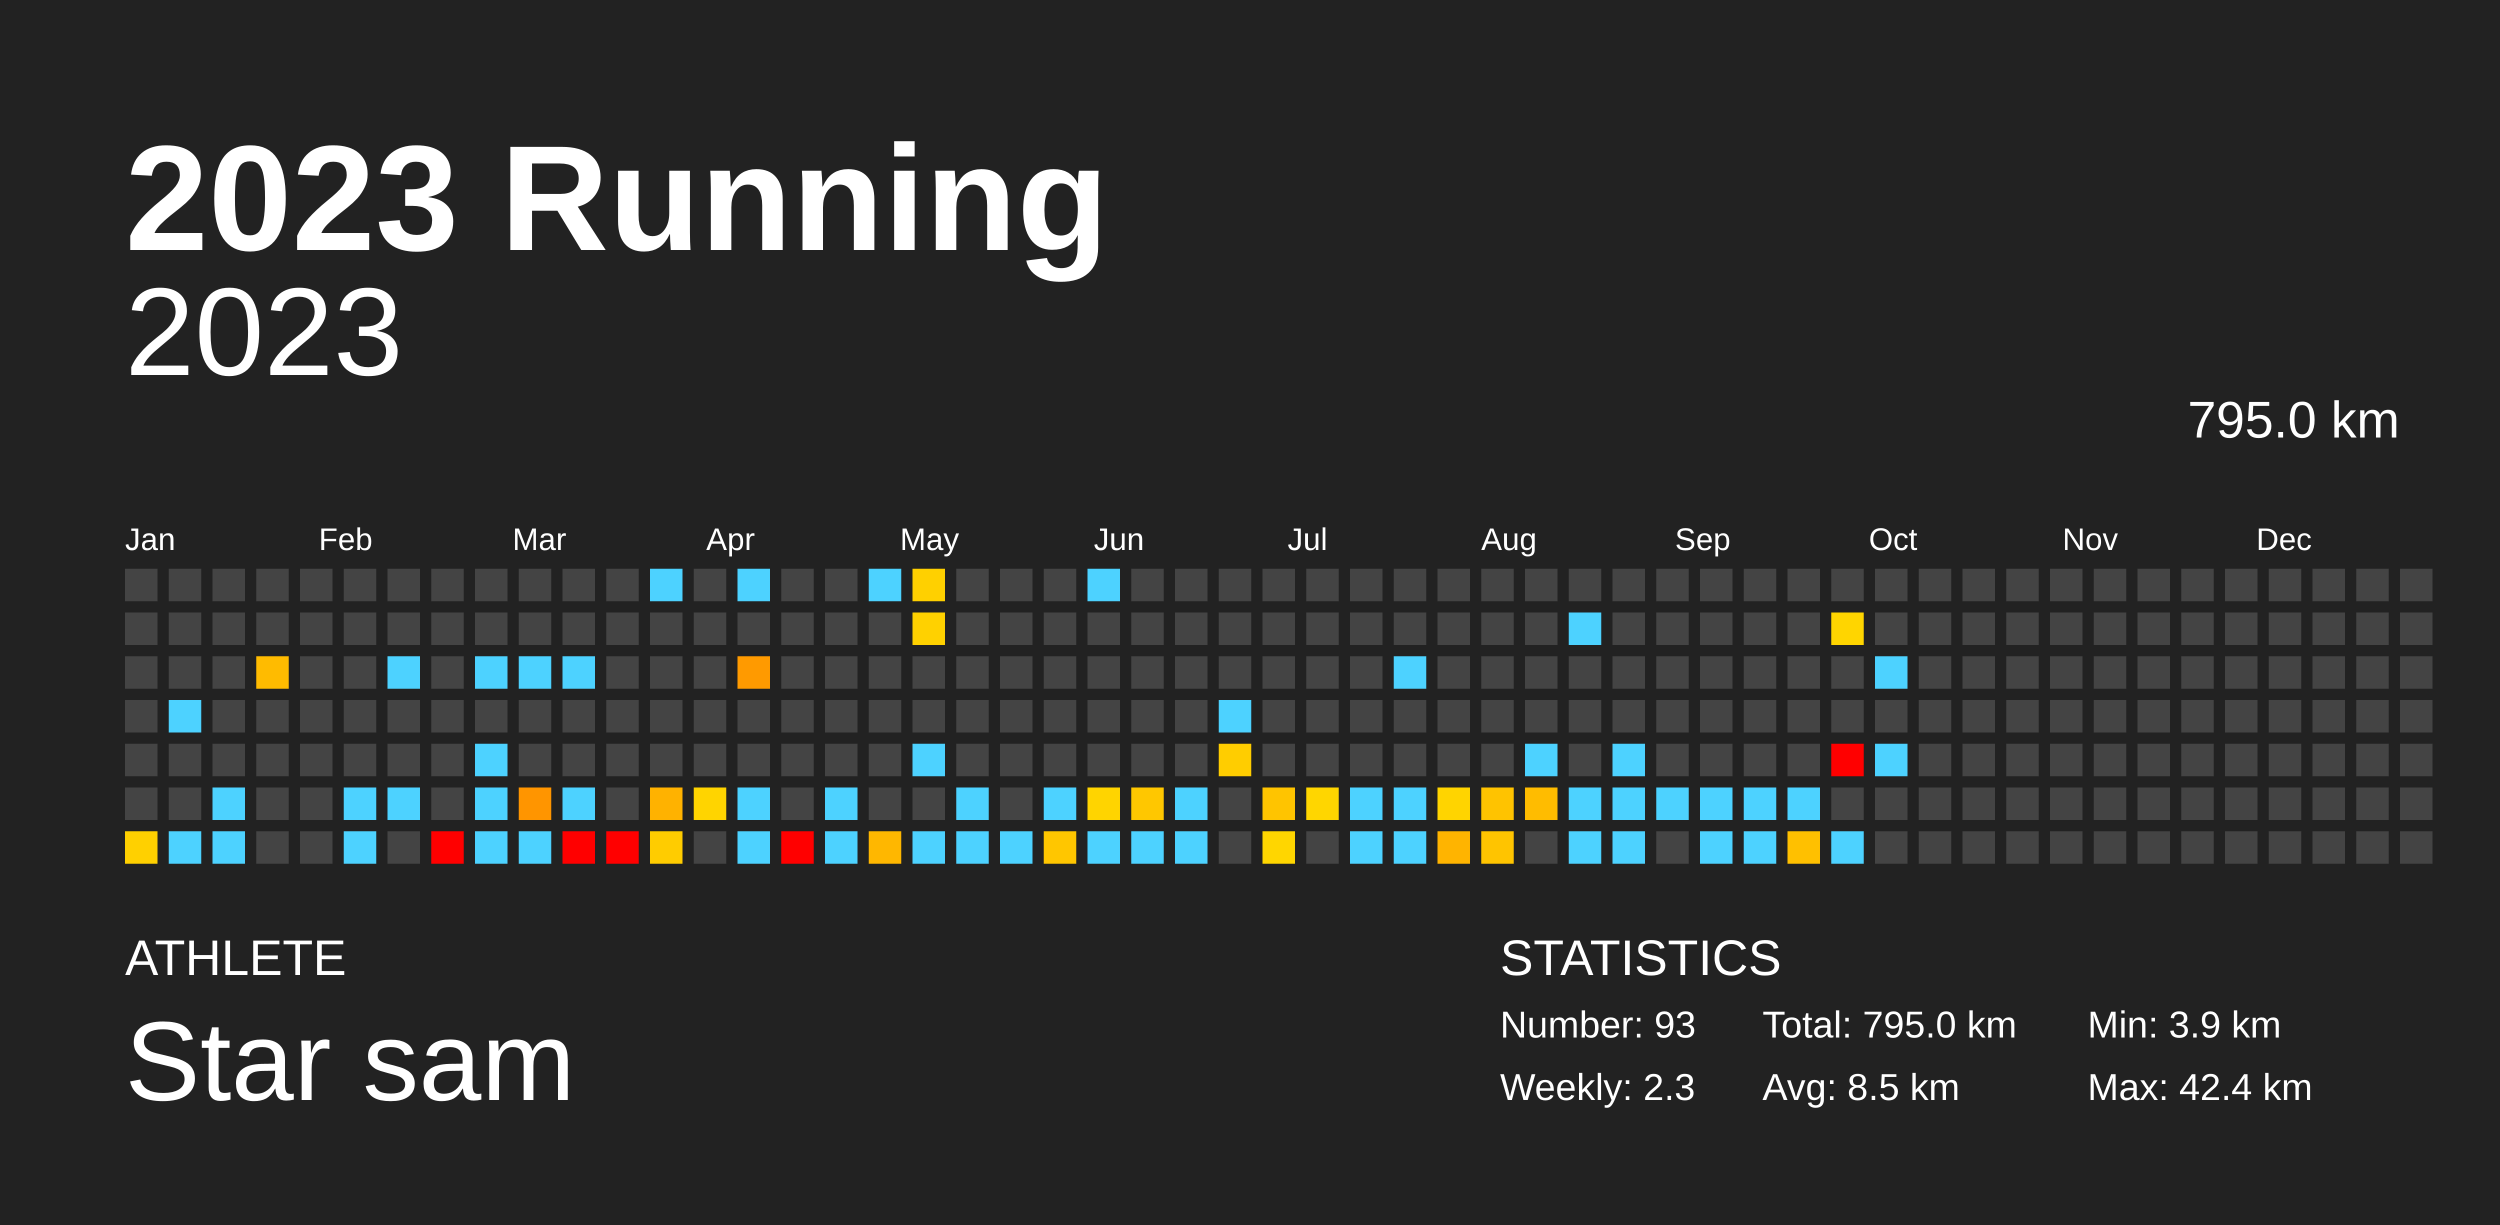
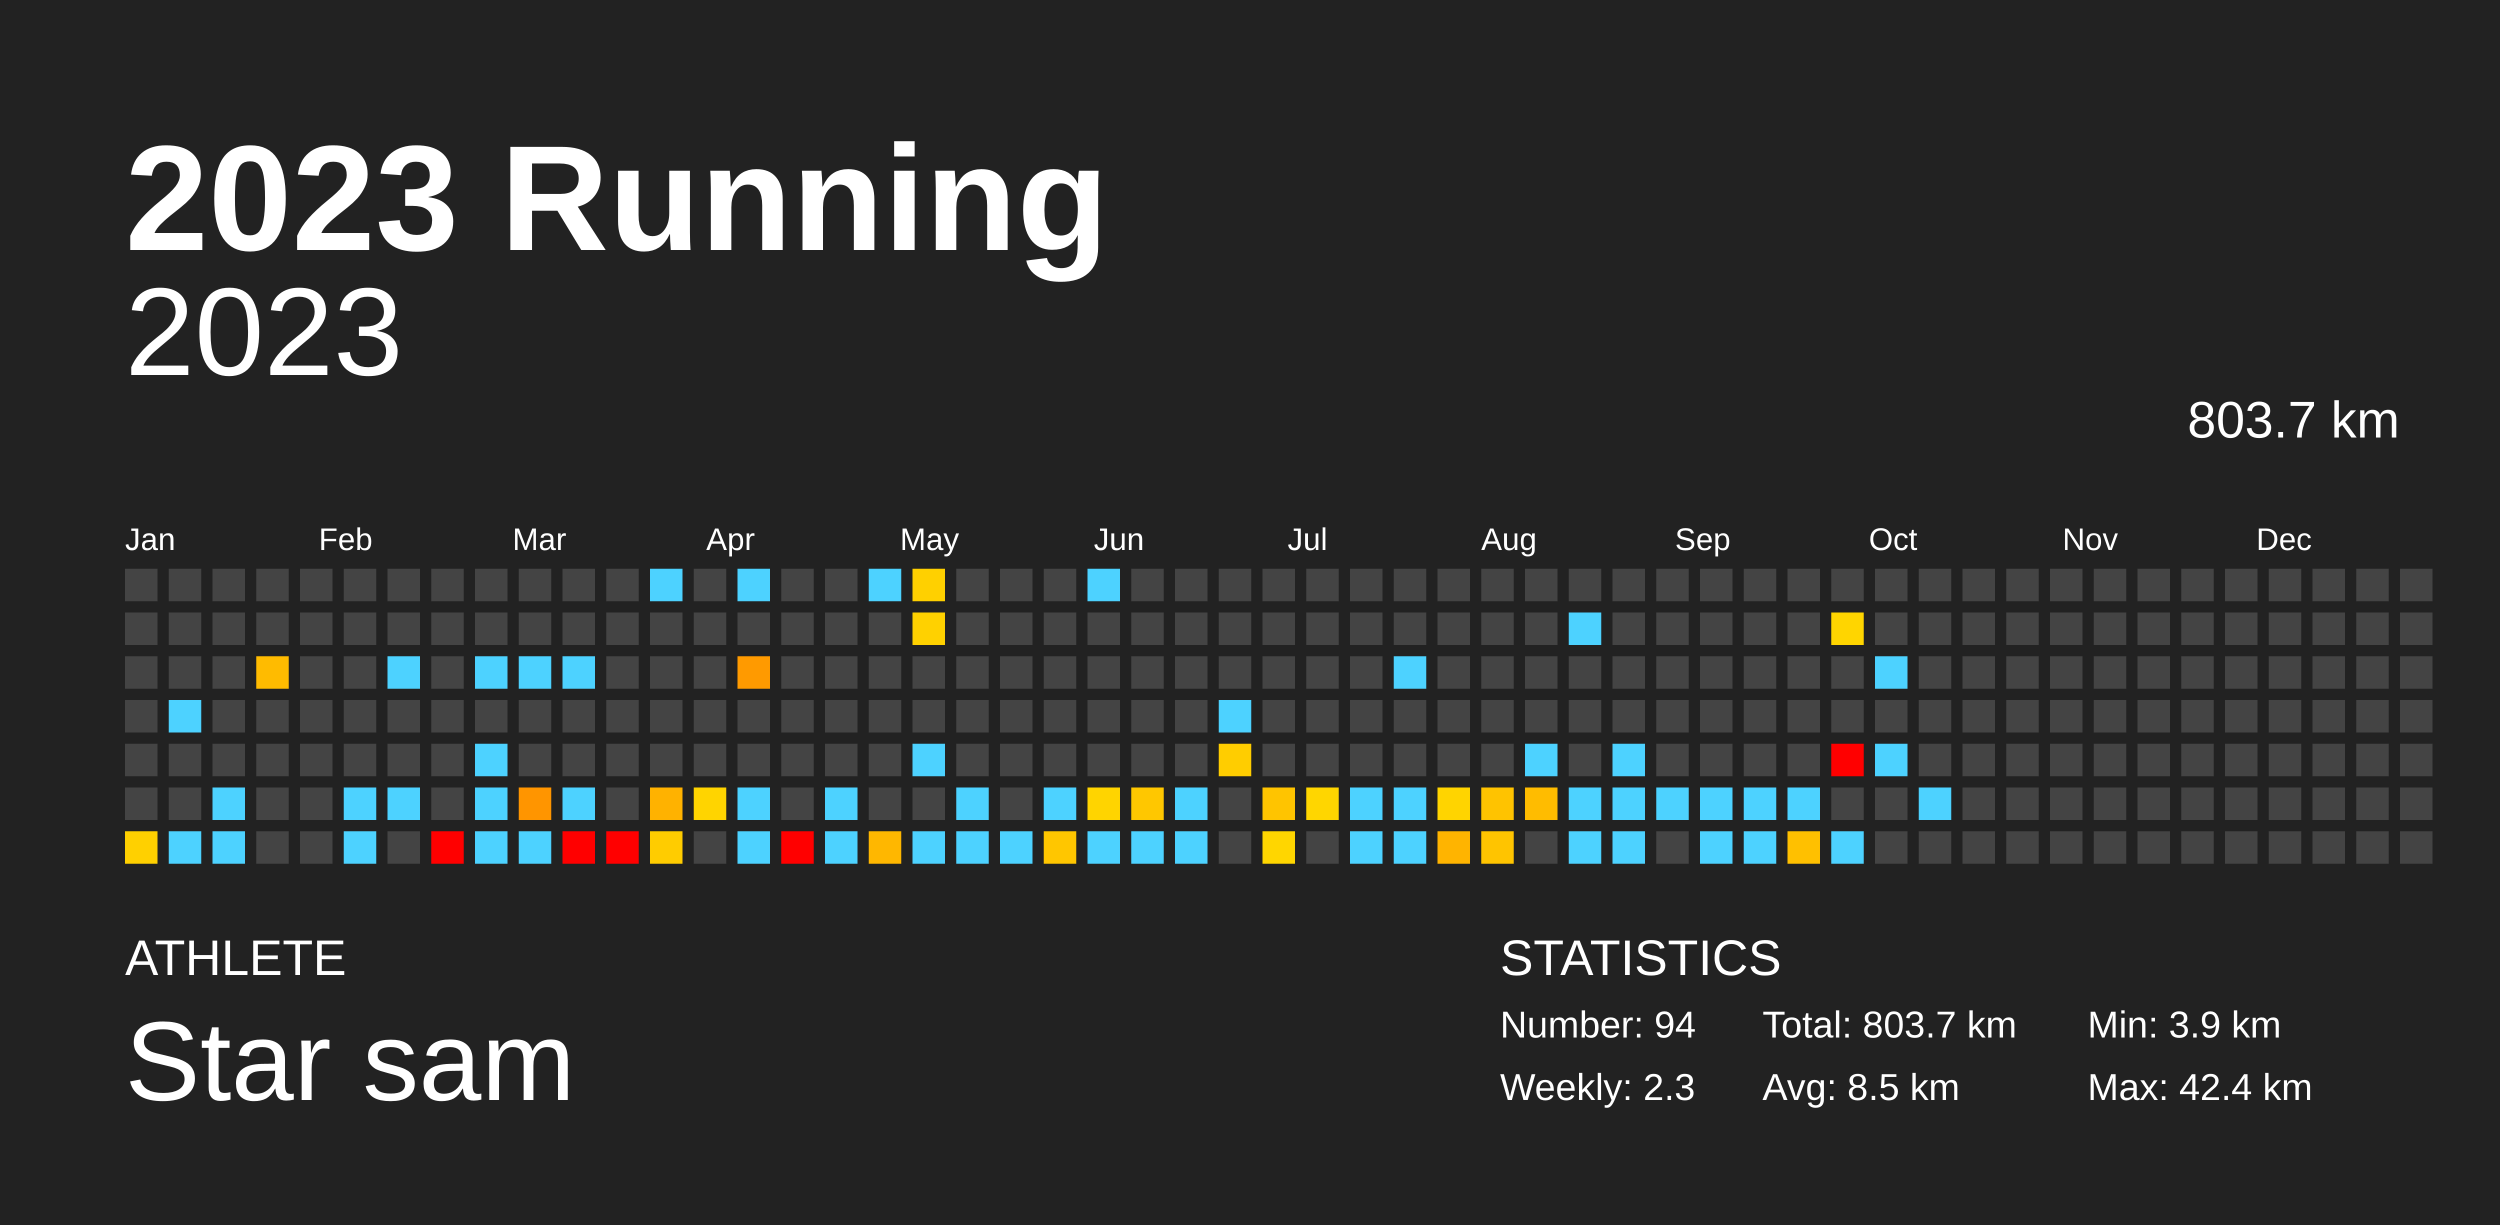
<svg xmlns="http://www.w3.org/2000/svg" baseProfile="full" height="98mm" version="1.1" viewBox="0,0,200,98" width="200mm">
  <defs />
  <rect fill="#222222" height="98" width="200" x="0" y="0" />
  <text fill="#FFFFFF" style="font-size:12px; font-family:Arial; font-weight:bold;" x="10" y="20">2023 Running</text>
  <text fill="#FFFFFF" style="font-size:4px; font-family:Arial" x="10" y="78">ATHLETE</text>
  <text fill="#FFFFFF" style="font-size:9px; font-family:Arial" x="10" y="88">Star sam</text>
  <text fill="#FFFFFF" style="font-size:4px; font-family:Arial" x="120" y="78">STATISTICS</text>
-   <text fill="#FFFFFF" style="font-size:3px; font-family:Arial" x="120" y="83">Number: 93</text>
+   <text fill="#FFFFFF" style="font-size:3px; font-family:Arial" x="120" y="83">Number: 94</text>
  <text fill="#FFFFFF" style="font-size:3px; font-family:Arial" x="120" y="88">Weekly: 2.3</text>
-   <text fill="#FFFFFF" style="font-size:3px; font-family:Arial" x="141" y="83">Total: 795.0 km</text>
+   <text fill="#FFFFFF" style="font-size:3px; font-family:Arial" x="141" y="83">Total: 803.7 km</text>
  <text fill="#FFFFFF" style="font-size:3px; font-family:Arial" x="141" y="88">Avg: 8.5 km</text>
  <text fill="#FFFFFF" style="font-size:3px; font-family:Arial" x="167" y="83">Min: 3.9 km</text>
  <text fill="#FFFFFF" style="font-size:3px; font-family:Arial" x="167" y="88">Max: 42.4 km</text>
  <text alignment-baseline="hanging" fill="#FFFFFF" style="font-size:10.0px; font-family:Arial;" x="10" y="30">2023</text>
-   <text alignment-baseline="hanging" fill="#FFFFFF" style="font-size:4.125px; font-family:Arial;" x="175" y="35">795.0 km</text>
+   <text alignment-baseline="hanging" fill="#FFFFFF" style="font-size:4.125px; font-family:Arial;" x="175" y="35">803.7 km</text>
  <text fill="#FFFFFF" style="font-size:2.5px; font-family:Arial" x="10.0" y="44">Jan</text>
  <text fill="#FFFFFF" style="font-size:2.5px; font-family:Arial" x="25.5" y="44">Feb</text>
  <text fill="#FFFFFF" style="font-size:2.5px; font-family:Arial" x="41.0" y="44">Mar</text>
  <text fill="#FFFFFF" style="font-size:2.5px; font-family:Arial" x="56.5" y="44">Apr</text>
  <text fill="#FFFFFF" style="font-size:2.5px; font-family:Arial" x="72.0" y="44">May</text>
  <text fill="#FFFFFF" style="font-size:2.5px; font-family:Arial" x="87.5" y="44">Jun</text>
  <text fill="#FFFFFF" style="font-size:2.5px; font-family:Arial" x="103.0" y="44">Jul</text>
  <text fill="#FFFFFF" style="font-size:2.5px; font-family:Arial" x="118.5" y="44">Aug</text>
  <text fill="#FFFFFF" style="font-size:2.5px; font-family:Arial" x="134.0" y="44">Sep</text>
  <text fill="#FFFFFF" style="font-size:2.5px; font-family:Arial" x="149.5" y="44">Oct</text>
  <text fill="#FFFFFF" style="font-size:2.5px; font-family:Arial" x="165.0" y="44">Nov</text>
  <text fill="#FFFFFF" style="font-size:2.5px; font-family:Arial" x="180.5" y="44">Dec</text>
  <rect fill="#444444" height="2.6" width="2.6" x="10.0" y="45.5" />
  <rect fill="#444444" height="2.6" width="2.6" x="10.0" y="49.0" />
  <rect fill="#444444" height="2.6" width="2.6" x="10.0" y="52.5" />
  <rect fill="#444444" height="2.6" width="2.6" x="10.0" y="56.0" />
  <rect fill="#444444" height="2.6" width="2.6" x="10.0" y="59.5" />
  <rect fill="#444444" height="2.6" width="2.6" x="10.0" y="63.0" />
  <rect fill="#ffd000" height="2.6" width="2.6" x="10.0" y="66.5" />
  <rect fill="#444444" height="2.6" width="2.6" x="13.5" y="45.5" />
  <rect fill="#444444" height="2.6" width="2.6" x="13.5" y="49.0" />
  <rect fill="#444444" height="2.6" width="2.6" x="13.5" y="52.5" />
  <rect fill="#4dd2ff" height="2.6" width="2.6" x="13.5" y="56.0" />
  <rect fill="#444444" height="2.6" width="2.6" x="13.5" y="59.5" />
  <rect fill="#444444" height="2.6" width="2.6" x="13.5" y="63.0" />
  <rect fill="#4dd2ff" height="2.6" width="2.6" x="13.5" y="66.5" />
  <rect fill="#444444" height="2.6" width="2.6" x="17.0" y="45.5" />
  <rect fill="#444444" height="2.6" width="2.6" x="17.0" y="49.0" />
  <rect fill="#444444" height="2.6" width="2.6" x="17.0" y="52.5" />
  <rect fill="#444444" height="2.6" width="2.6" x="17.0" y="56.0" />
  <rect fill="#444444" height="2.6" width="2.6" x="17.0" y="59.5" />
  <rect fill="#4dd2ff" height="2.6" width="2.6" x="17.0" y="63.0" />
  <rect fill="#4dd2ff" height="2.6" width="2.6" x="17.0" y="66.5" />
  <rect fill="#444444" height="2.6" width="2.6" x="20.5" y="45.5" />
  <rect fill="#444444" height="2.6" width="2.6" x="20.5" y="49.0" />
  <rect fill="#ffbb00" height="2.6" width="2.6" x="20.5" y="52.5" />
  <rect fill="#444444" height="2.6" width="2.6" x="20.5" y="56.0" />
  <rect fill="#444444" height="2.6" width="2.6" x="20.5" y="59.5" />
  <rect fill="#444444" height="2.6" width="2.6" x="20.5" y="63.0" />
  <rect fill="#444444" height="2.6" width="2.6" x="20.5" y="66.5" />
  <rect fill="#444444" height="2.6" width="2.6" x="24.0" y="45.5" />
  <rect fill="#444444" height="2.6" width="2.6" x="24.0" y="49.0" />
  <rect fill="#444444" height="2.6" width="2.6" x="24.0" y="52.5" />
  <rect fill="#444444" height="2.6" width="2.6" x="24.0" y="56.0" />
  <rect fill="#444444" height="2.6" width="2.6" x="24.0" y="59.5" />
  <rect fill="#444444" height="2.6" width="2.6" x="24.0" y="63.0" />
  <rect fill="#444444" height="2.6" width="2.6" x="24.0" y="66.5" />
  <rect fill="#444444" height="2.6" width="2.6" x="27.5" y="45.5" />
  <rect fill="#444444" height="2.6" width="2.6" x="27.5" y="49.0" />
  <rect fill="#444444" height="2.6" width="2.6" x="27.5" y="52.5" />
  <rect fill="#444444" height="2.6" width="2.6" x="27.5" y="56.0" />
  <rect fill="#444444" height="2.6" width="2.6" x="27.5" y="59.5" />
  <rect fill="#4dd2ff" height="2.6" width="2.6" x="27.5" y="63.0" />
  <rect fill="#4dd2ff" height="2.6" width="2.6" x="27.5" y="66.5" />
  <rect fill="#444444" height="2.6" width="2.6" x="31.0" y="45.5" />
  <rect fill="#444444" height="2.6" width="2.6" x="31.0" y="49.0" />
  <rect fill="#4dd2ff" height="2.6" width="2.6" x="31.0" y="52.5" />
  <rect fill="#444444" height="2.6" width="2.6" x="31.0" y="56.0" />
  <rect fill="#444444" height="2.6" width="2.6" x="31.0" y="59.5" />
  <rect fill="#4dd2ff" height="2.6" width="2.6" x="31.0" y="63.0" />
  <rect fill="#444444" height="2.6" width="2.6" x="31.0" y="66.5" />
  <rect fill="#444444" height="2.6" width="2.6" x="34.5" y="45.5" />
  <rect fill="#444444" height="2.6" width="2.6" x="34.5" y="49.0" />
  <rect fill="#444444" height="2.6" width="2.6" x="34.5" y="52.5" />
  <rect fill="#444444" height="2.6" width="2.6" x="34.5" y="56.0" />
  <rect fill="#444444" height="2.6" width="2.6" x="34.5" y="59.5" />
  <rect fill="#444444" height="2.6" width="2.6" x="34.5" y="63.0" />
  <rect fill="red" height="2.6" width="2.6" x="34.5" y="66.5" />
  <rect fill="#444444" height="2.6" width="2.6" x="38.0" y="45.5" />
  <rect fill="#444444" height="2.6" width="2.6" x="38.0" y="49.0" />
  <rect fill="#4dd2ff" height="2.6" width="2.6" x="38.0" y="52.5" />
  <rect fill="#444444" height="2.6" width="2.6" x="38.0" y="56.0" />
  <rect fill="#4dd2ff" height="2.6" width="2.6" x="38.0" y="59.5" />
  <rect fill="#4dd2ff" height="2.6" width="2.6" x="38.0" y="63.0" />
  <rect fill="#4dd2ff" height="2.6" width="2.6" x="38.0" y="66.5" />
  <rect fill="#444444" height="2.6" width="2.6" x="41.5" y="45.5" />
  <rect fill="#444444" height="2.6" width="2.6" x="41.5" y="49.0" />
  <rect fill="#4dd2ff" height="2.6" width="2.6" x="41.5" y="52.5" />
  <rect fill="#444444" height="2.6" width="2.6" x="41.5" y="56.0" />
  <rect fill="#444444" height="2.6" width="2.6" x="41.5" y="59.5" />
  <rect fill="#ff9500" height="2.6" width="2.6" x="41.5" y="63.0" />
  <rect fill="#4dd2ff" height="2.6" width="2.6" x="41.5" y="66.5" />
  <rect fill="#444444" height="2.6" width="2.6" x="45.0" y="45.5" />
  <rect fill="#444444" height="2.6" width="2.6" x="45.0" y="49.0" />
  <rect fill="#4dd2ff" height="2.6" width="2.6" x="45.0" y="52.5" />
  <rect fill="#444444" height="2.6" width="2.6" x="45.0" y="56.0" />
  <rect fill="#444444" height="2.6" width="2.6" x="45.0" y="59.5" />
  <rect fill="#4dd2ff" height="2.6" width="2.6" x="45.0" y="63.0" />
  <rect fill="red" height="2.6" width="2.6" x="45.0" y="66.5" />
  <rect fill="#444444" height="2.6" width="2.6" x="48.5" y="45.5" />
  <rect fill="#444444" height="2.6" width="2.6" x="48.5" y="49.0" />
  <rect fill="#444444" height="2.6" width="2.6" x="48.5" y="52.5" />
  <rect fill="#444444" height="2.6" width="2.6" x="48.5" y="56.0" />
  <rect fill="#444444" height="2.6" width="2.6" x="48.5" y="59.5" />
  <rect fill="#444444" height="2.6" width="2.6" x="48.5" y="63.0" />
  <rect fill="red" height="2.6" width="2.6" x="48.5" y="66.5" />
  <rect fill="#4dd2ff" height="2.6" width="2.6" x="52.0" y="45.5" />
  <rect fill="#444444" height="2.6" width="2.6" x="52.0" y="49.0" />
  <rect fill="#444444" height="2.6" width="2.6" x="52.0" y="52.5" />
  <rect fill="#444444" height="2.6" width="2.6" x="52.0" y="56.0" />
  <rect fill="#444444" height="2.6" width="2.6" x="52.0" y="59.5" />
  <rect fill="#ffb200" height="2.6" width="2.6" x="52.0" y="63.0" />
  <rect fill="#ffcc00" height="2.6" width="2.6" x="52.0" y="66.5" />
  <rect fill="#444444" height="2.6" width="2.6" x="55.5" y="45.5" />
  <rect fill="#444444" height="2.6" width="2.6" x="55.5" y="49.0" />
  <rect fill="#444444" height="2.6" width="2.6" x="55.5" y="52.5" />
  <rect fill="#444444" height="2.6" width="2.6" x="55.5" y="56.0" />
  <rect fill="#444444" height="2.6" width="2.6" x="55.5" y="59.5" />
  <rect fill="#ffd400" height="2.6" width="2.6" x="55.5" y="63.0" />
  <rect fill="#444444" height="2.6" width="2.6" x="55.5" y="66.5" />
  <rect fill="#4dd2ff" height="2.6" width="2.6" x="59.0" y="45.5" />
  <rect fill="#444444" height="2.6" width="2.6" x="59.0" y="49.0" />
  <rect fill="#ff9a00" height="2.6" width="2.6" x="59.0" y="52.5" />
  <rect fill="#444444" height="2.6" width="2.6" x="59.0" y="56.0" />
  <rect fill="#444444" height="2.6" width="2.6" x="59.0" y="59.5" />
  <rect fill="#4dd2ff" height="2.6" width="2.6" x="59.0" y="63.0" />
  <rect fill="#4dd2ff" height="2.6" width="2.6" x="59.0" y="66.5" />
  <rect fill="#444444" height="2.6" width="2.6" x="62.5" y="45.5" />
  <rect fill="#444444" height="2.6" width="2.6" x="62.5" y="49.0" />
  <rect fill="#444444" height="2.6" width="2.6" x="62.5" y="52.5" />
  <rect fill="#444444" height="2.6" width="2.6" x="62.5" y="56.0" />
  <rect fill="#444444" height="2.6" width="2.6" x="62.5" y="59.5" />
  <rect fill="#444444" height="2.6" width="2.6" x="62.5" y="63.0" />
  <rect fill="red" height="2.6" width="2.6" x="62.5" y="66.5" />
  <rect fill="#444444" height="2.6" width="2.6" x="66.0" y="45.5" />
  <rect fill="#444444" height="2.6" width="2.6" x="66.0" y="49.0" />
  <rect fill="#444444" height="2.6" width="2.6" x="66.0" y="52.5" />
  <rect fill="#444444" height="2.6" width="2.6" x="66.0" y="56.0" />
  <rect fill="#444444" height="2.6" width="2.6" x="66.0" y="59.5" />
  <rect fill="#4dd2ff" height="2.6" width="2.6" x="66.0" y="63.0" />
  <rect fill="#4dd2ff" height="2.6" width="2.6" x="66.0" y="66.5" />
  <rect fill="#4dd2ff" height="2.6" width="2.6" x="69.5" y="45.5" />
  <rect fill="#444444" height="2.6" width="2.6" x="69.5" y="49.0" />
  <rect fill="#444444" height="2.6" width="2.6" x="69.5" y="52.5" />
  <rect fill="#444444" height="2.6" width="2.6" x="69.5" y="56.0" />
  <rect fill="#444444" height="2.6" width="2.6" x="69.5" y="59.5" />
  <rect fill="#444444" height="2.6" width="2.6" x="69.5" y="63.0" />
  <rect fill="#ffb700" height="2.6" width="2.6" x="69.5" y="66.5" />
  <rect fill="#ffd000" height="2.6" width="2.6" x="73.0" y="45.5" />
  <rect fill="#ffd100" height="2.6" width="2.6" x="73.0" y="49.0" />
  <rect fill="#444444" height="2.6" width="2.6" x="73.0" y="52.5" />
  <rect fill="#444444" height="2.6" width="2.6" x="73.0" y="56.0" />
  <rect fill="#4dd2ff" height="2.6" width="2.6" x="73.0" y="59.5" />
  <rect fill="#444444" height="2.6" width="2.6" x="73.0" y="63.0" />
  <rect fill="#4dd2ff" height="2.6" width="2.6" x="73.0" y="66.5" />
  <rect fill="#444444" height="2.6" width="2.6" x="76.5" y="45.5" />
  <rect fill="#444444" height="2.6" width="2.6" x="76.5" y="49.0" />
  <rect fill="#444444" height="2.6" width="2.6" x="76.5" y="52.5" />
  <rect fill="#444444" height="2.6" width="2.6" x="76.5" y="56.0" />
  <rect fill="#444444" height="2.6" width="2.6" x="76.5" y="59.5" />
  <rect fill="#4dd2ff" height="2.6" width="2.6" x="76.5" y="63.0" />
  <rect fill="#4dd2ff" height="2.6" width="2.6" x="76.5" y="66.5" />
  <rect fill="#444444" height="2.6" width="2.6" x="80.0" y="45.5" />
  <rect fill="#444444" height="2.6" width="2.6" x="80.0" y="49.0" />
  <rect fill="#444444" height="2.6" width="2.6" x="80.0" y="52.5" />
  <rect fill="#444444" height="2.6" width="2.6" x="80.0" y="56.0" />
  <rect fill="#444444" height="2.6" width="2.6" x="80.0" y="59.5" />
  <rect fill="#444444" height="2.6" width="2.6" x="80.0" y="63.0" />
  <rect fill="#4dd2ff" height="2.6" width="2.6" x="80.0" y="66.5" />
  <rect fill="#444444" height="2.6" width="2.6" x="83.5" y="45.5" />
  <rect fill="#444444" height="2.6" width="2.6" x="83.5" y="49.0" />
  <rect fill="#444444" height="2.6" width="2.6" x="83.5" y="52.5" />
  <rect fill="#444444" height="2.6" width="2.6" x="83.5" y="56.0" />
  <rect fill="#444444" height="2.6" width="2.6" x="83.5" y="59.5" />
  <rect fill="#4dd2ff" height="2.6" width="2.6" x="83.5" y="63.0" />
  <rect fill="#ffc600" height="2.6" width="2.6" x="83.5" y="66.5" />
  <rect fill="#4dd2ff" height="2.6" width="2.6" x="87.0" y="45.5" />
  <rect fill="#444444" height="2.6" width="2.6" x="87.0" y="49.0" />
  <rect fill="#444444" height="2.6" width="2.6" x="87.0" y="52.5" />
  <rect fill="#444444" height="2.6" width="2.6" x="87.0" y="56.0" />
  <rect fill="#444444" height="2.6" width="2.6" x="87.0" y="59.5" />
  <rect fill="#ffd400" height="2.6" width="2.6" x="87.0" y="63.0" />
  <rect fill="#4dd2ff" height="2.6" width="2.6" x="87.0" y="66.5" />
  <rect fill="#444444" height="2.6" width="2.6" x="90.5" y="45.5" />
  <rect fill="#444444" height="2.6" width="2.6" x="90.5" y="49.0" />
  <rect fill="#444444" height="2.6" width="2.6" x="90.5" y="52.5" />
  <rect fill="#444444" height="2.6" width="2.6" x="90.5" y="56.0" />
  <rect fill="#444444" height="2.6" width="2.6" x="90.5" y="59.5" />
  <rect fill="#ffc700" height="2.6" width="2.6" x="90.5" y="63.0" />
  <rect fill="#4dd2ff" height="2.6" width="2.6" x="90.5" y="66.5" />
  <rect fill="#444444" height="2.6" width="2.6" x="94.0" y="45.5" />
  <rect fill="#444444" height="2.6" width="2.6" x="94.0" y="49.0" />
  <rect fill="#444444" height="2.6" width="2.6" x="94.0" y="52.5" />
  <rect fill="#444444" height="2.6" width="2.6" x="94.0" y="56.0" />
  <rect fill="#444444" height="2.6" width="2.6" x="94.0" y="59.5" />
  <rect fill="#4dd2ff" height="2.6" width="2.6" x="94.0" y="63.0" />
  <rect fill="#4dd2ff" height="2.6" width="2.6" x="94.0" y="66.5" />
  <rect fill="#444444" height="2.6" width="2.6" x="97.5" y="45.5" />
  <rect fill="#444444" height="2.6" width="2.6" x="97.5" y="49.0" />
  <rect fill="#444444" height="2.6" width="2.6" x="97.5" y="52.5" />
  <rect fill="#4dd2ff" height="2.6" width="2.6" x="97.5" y="56.0" />
  <rect fill="#ffcd00" height="2.6" width="2.6" x="97.5" y="59.5" />
  <rect fill="#444444" height="2.6" width="2.6" x="97.5" y="63.0" />
  <rect fill="#444444" height="2.6" width="2.6" x="97.5" y="66.5" />
  <rect fill="#444444" height="2.6" width="2.6" x="101.0" y="45.5" />
  <rect fill="#444444" height="2.6" width="2.6" x="101.0" y="49.0" />
  <rect fill="#444444" height="2.6" width="2.6" x="101.0" y="52.5" />
  <rect fill="#444444" height="2.6" width="2.6" x="101.0" y="56.0" />
  <rect fill="#444444" height="2.6" width="2.6" x="101.0" y="59.5" />
  <rect fill="#ffc400" height="2.6" width="2.6" x="101.0" y="63.0" />
  <rect fill="#ffd600" height="2.6" width="2.6" x="101.0" y="66.5" />
  <rect fill="#444444" height="2.6" width="2.6" x="104.5" y="45.5" />
  <rect fill="#444444" height="2.6" width="2.6" x="104.5" y="49.0" />
  <rect fill="#444444" height="2.6" width="2.6" x="104.5" y="52.5" />
  <rect fill="#444444" height="2.6" width="2.6" x="104.5" y="56.0" />
  <rect fill="#444444" height="2.6" width="2.6" x="104.5" y="59.5" />
  <rect fill="#ffd600" height="2.6" width="2.6" x="104.5" y="63.0" />
  <rect fill="#444444" height="2.6" width="2.6" x="104.5" y="66.5" />
  <rect fill="#444444" height="2.6" width="2.6" x="108.0" y="45.5" />
  <rect fill="#444444" height="2.6" width="2.6" x="108.0" y="49.0" />
  <rect fill="#444444" height="2.6" width="2.6" x="108.0" y="52.5" />
  <rect fill="#444444" height="2.6" width="2.6" x="108.0" y="56.0" />
  <rect fill="#444444" height="2.6" width="2.6" x="108.0" y="59.5" />
  <rect fill="#4dd2ff" height="2.6" width="2.6" x="108.0" y="63.0" />
  <rect fill="#4dd2ff" height="2.6" width="2.6" x="108.0" y="66.5" />
  <rect fill="#444444" height="2.6" width="2.6" x="111.5" y="45.5" />
  <rect fill="#444444" height="2.6" width="2.6" x="111.5" y="49.0" />
  <rect fill="#4dd2ff" height="2.6" width="2.6" x="111.5" y="52.5" />
  <rect fill="#444444" height="2.6" width="2.6" x="111.5" y="56.0" />
  <rect fill="#444444" height="2.6" width="2.6" x="111.5" y="59.5" />
  <rect fill="#4dd2ff" height="2.6" width="2.6" x="111.5" y="63.0" />
  <rect fill="#4dd2ff" height="2.6" width="2.6" x="111.5" y="66.5" />
  <rect fill="#444444" height="2.6" width="2.6" x="115.0" y="45.5" />
  <rect fill="#444444" height="2.6" width="2.6" x="115.0" y="49.0" />
  <rect fill="#444444" height="2.6" width="2.6" x="115.0" y="52.5" />
  <rect fill="#444444" height="2.6" width="2.6" x="115.0" y="56.0" />
  <rect fill="#444444" height="2.6" width="2.6" x="115.0" y="59.5" />
  <rect fill="#ffd400" height="2.6" width="2.6" x="115.0" y="63.0" />
  <rect fill="#ffb400" height="2.6" width="2.6" x="115.0" y="66.5" />
  <rect fill="#444444" height="2.6" width="2.6" x="118.5" y="45.5" />
  <rect fill="#444444" height="2.6" width="2.6" x="118.5" y="49.0" />
  <rect fill="#444444" height="2.6" width="2.6" x="118.5" y="52.5" />
  <rect fill="#444444" height="2.6" width="2.6" x="118.5" y="56.0" />
  <rect fill="#444444" height="2.6" width="2.6" x="118.5" y="59.5" />
  <rect fill="#ffc300" height="2.6" width="2.6" x="118.5" y="63.0" />
  <rect fill="#ffc400" height="2.6" width="2.6" x="118.5" y="66.5" />
  <rect fill="#444444" height="2.6" width="2.6" x="122.0" y="45.5" />
  <rect fill="#444444" height="2.6" width="2.6" x="122.0" y="49.0" />
  <rect fill="#444444" height="2.6" width="2.6" x="122.0" y="52.5" />
  <rect fill="#444444" height="2.6" width="2.6" x="122.0" y="56.0" />
  <rect fill="#4dd2ff" height="2.6" width="2.6" x="122.0" y="59.5" />
  <rect fill="#ffbc00" height="2.6" width="2.6" x="122.0" y="63.0" />
  <rect fill="#444444" height="2.6" width="2.6" x="122.0" y="66.5" />
  <rect fill="#444444" height="2.6" width="2.6" x="125.5" y="45.5" />
  <rect fill="#4dd2ff" height="2.6" width="2.6" x="125.5" y="49.0" />
  <rect fill="#444444" height="2.6" width="2.6" x="125.5" y="52.5" />
  <rect fill="#444444" height="2.6" width="2.6" x="125.5" y="56.0" />
  <rect fill="#444444" height="2.6" width="2.6" x="125.5" y="59.5" />
  <rect fill="#4dd2ff" height="2.6" width="2.6" x="125.5" y="63.0" />
  <rect fill="#4dd2ff" height="2.6" width="2.6" x="125.5" y="66.5" />
  <rect fill="#444444" height="2.6" width="2.6" x="129.0" y="45.5" />
  <rect fill="#444444" height="2.6" width="2.6" x="129.0" y="49.0" />
  <rect fill="#444444" height="2.6" width="2.6" x="129.0" y="52.5" />
  <rect fill="#444444" height="2.6" width="2.6" x="129.0" y="56.0" />
  <rect fill="#4dd2ff" height="2.6" width="2.6" x="129.0" y="59.5" />
  <rect fill="#4dd2ff" height="2.6" width="2.6" x="129.0" y="63.0" />
  <rect fill="#4dd2ff" height="2.6" width="2.6" x="129.0" y="66.5" />
  <rect fill="#444444" height="2.6" width="2.6" x="132.5" y="45.5" />
  <rect fill="#444444" height="2.6" width="2.6" x="132.5" y="49.0" />
  <rect fill="#444444" height="2.6" width="2.6" x="132.5" y="52.5" />
  <rect fill="#444444" height="2.6" width="2.6" x="132.5" y="56.0" />
  <rect fill="#444444" height="2.6" width="2.6" x="132.5" y="59.5" />
  <rect fill="#4dd2ff" height="2.6" width="2.6" x="132.5" y="63.0" />
  <rect fill="#444444" height="2.6" width="2.6" x="132.5" y="66.5" />
  <rect fill="#444444" height="2.6" width="2.6" x="136.0" y="45.5" />
  <rect fill="#444444" height="2.6" width="2.6" x="136.0" y="49.0" />
  <rect fill="#444444" height="2.6" width="2.6" x="136.0" y="52.5" />
  <rect fill="#444444" height="2.6" width="2.6" x="136.0" y="56.0" />
  <rect fill="#444444" height="2.6" width="2.6" x="136.0" y="59.5" />
  <rect fill="#4dd2ff" height="2.6" width="2.6" x="136.0" y="63.0" />
  <rect fill="#4dd2ff" height="2.6" width="2.6" x="136.0" y="66.5" />
  <rect fill="#444444" height="2.6" width="2.6" x="139.5" y="45.5" />
  <rect fill="#444444" height="2.6" width="2.6" x="139.5" y="49.0" />
  <rect fill="#444444" height="2.6" width="2.6" x="139.5" y="52.5" />
  <rect fill="#444444" height="2.6" width="2.6" x="139.5" y="56.0" />
  <rect fill="#444444" height="2.6" width="2.6" x="139.5" y="59.5" />
  <rect fill="#4dd2ff" height="2.6" width="2.6" x="139.5" y="63.0" />
  <rect fill="#4dd2ff" height="2.6" width="2.6" x="139.5" y="66.5" />
  <rect fill="#444444" height="2.6" width="2.6" x="143.0" y="45.5" />
  <rect fill="#444444" height="2.6" width="2.6" x="143.0" y="49.0" />
  <rect fill="#444444" height="2.6" width="2.6" x="143.0" y="52.5" />
  <rect fill="#444444" height="2.6" width="2.6" x="143.0" y="56.0" />
  <rect fill="#444444" height="2.6" width="2.6" x="143.0" y="59.5" />
  <rect fill="#4dd2ff" height="2.6" width="2.6" x="143.0" y="63.0" />
  <rect fill="#ffc000" height="2.6" width="2.6" x="143.0" y="66.5" />
  <rect fill="#444444" height="2.6" width="2.6" x="146.5" y="45.5" />
  <rect fill="#ffd500" height="2.6" width="2.6" x="146.5" y="49.0" />
  <rect fill="#444444" height="2.6" width="2.6" x="146.5" y="52.5" />
  <rect fill="#444444" height="2.6" width="2.6" x="146.5" y="56.0" />
  <rect fill="red" height="2.6" width="2.6" x="146.5" y="59.5" />
  <rect fill="#444444" height="2.6" width="2.6" x="146.5" y="63.0" />
  <rect fill="#4dd2ff" height="2.6" width="2.6" x="146.5" y="66.5" />
  <rect fill="#444444" height="2.6" width="2.6" x="150.0" y="45.5" />
  <rect fill="#444444" height="2.6" width="2.6" x="150.0" y="49.0" />
  <rect fill="#4dd2ff" height="2.6" width="2.6" x="150.0" y="52.5" />
  <rect fill="#444444" height="2.6" width="2.6" x="150.0" y="56.0" />
  <rect fill="#4dd2ff" height="2.6" width="2.6" x="150.0" y="59.5" />
  <rect fill="#444444" height="2.6" width="2.6" x="150.0" y="63.0" />
  <rect fill="#444444" height="2.6" width="2.6" x="150.0" y="66.5" />
  <rect fill="#444444" height="2.6" width="2.6" x="153.5" y="45.5" />
  <rect fill="#444444" height="2.6" width="2.6" x="153.5" y="49.0" />
  <rect fill="#444444" height="2.6" width="2.6" x="153.5" y="52.5" />
  <rect fill="#444444" height="2.6" width="2.6" x="153.5" y="56.0" />
  <rect fill="#444444" height="2.6" width="2.6" x="153.5" y="59.5" />
-   <rect fill="#444444" height="2.6" width="2.6" x="153.5" y="63.0" />
+   <rect fill="#4dd2ff" height="2.6" width="2.6" x="153.5" y="63.0" />
  <rect fill="#444444" height="2.6" width="2.6" x="153.5" y="66.5" />
  <rect fill="#444444" height="2.6" width="2.6" x="157.0" y="45.5" />
  <rect fill="#444444" height="2.6" width="2.6" x="157.0" y="49.0" />
  <rect fill="#444444" height="2.6" width="2.6" x="157.0" y="52.5" />
  <rect fill="#444444" height="2.6" width="2.6" x="157.0" y="56.0" />
  <rect fill="#444444" height="2.6" width="2.6" x="157.0" y="59.5" />
  <rect fill="#444444" height="2.6" width="2.6" x="157.0" y="63.0" />
  <rect fill="#444444" height="2.6" width="2.6" x="157.0" y="66.5" />
  <rect fill="#444444" height="2.6" width="2.6" x="160.5" y="45.5" />
  <rect fill="#444444" height="2.6" width="2.6" x="160.5" y="49.0" />
  <rect fill="#444444" height="2.6" width="2.6" x="160.5" y="52.5" />
  <rect fill="#444444" height="2.6" width="2.6" x="160.5" y="56.0" />
  <rect fill="#444444" height="2.6" width="2.6" x="160.5" y="59.5" />
  <rect fill="#444444" height="2.6" width="2.6" x="160.5" y="63.0" />
  <rect fill="#444444" height="2.6" width="2.6" x="160.5" y="66.5" />
  <rect fill="#444444" height="2.6" width="2.6" x="164.0" y="45.5" />
  <rect fill="#444444" height="2.6" width="2.6" x="164.0" y="49.0" />
  <rect fill="#444444" height="2.6" width="2.6" x="164.0" y="52.5" />
  <rect fill="#444444" height="2.6" width="2.6" x="164.0" y="56.0" />
  <rect fill="#444444" height="2.6" width="2.6" x="164.0" y="59.5" />
  <rect fill="#444444" height="2.6" width="2.6" x="164.0" y="63.0" />
  <rect fill="#444444" height="2.6" width="2.6" x="164.0" y="66.5" />
  <rect fill="#444444" height="2.6" width="2.6" x="167.5" y="45.5" />
  <rect fill="#444444" height="2.6" width="2.6" x="167.5" y="49.0" />
  <rect fill="#444444" height="2.6" width="2.6" x="167.5" y="52.5" />
  <rect fill="#444444" height="2.6" width="2.6" x="167.5" y="56.0" />
  <rect fill="#444444" height="2.6" width="2.6" x="167.5" y="59.5" />
  <rect fill="#444444" height="2.6" width="2.6" x="167.5" y="63.0" />
  <rect fill="#444444" height="2.6" width="2.6" x="167.5" y="66.5" />
  <rect fill="#444444" height="2.6" width="2.6" x="171.0" y="45.5" />
  <rect fill="#444444" height="2.6" width="2.6" x="171.0" y="49.0" />
  <rect fill="#444444" height="2.6" width="2.6" x="171.0" y="52.5" />
  <rect fill="#444444" height="2.6" width="2.6" x="171.0" y="56.0" />
  <rect fill="#444444" height="2.6" width="2.6" x="171.0" y="59.5" />
  <rect fill="#444444" height="2.6" width="2.6" x="171.0" y="63.0" />
  <rect fill="#444444" height="2.6" width="2.6" x="171.0" y="66.5" />
  <rect fill="#444444" height="2.6" width="2.6" x="174.5" y="45.5" />
  <rect fill="#444444" height="2.6" width="2.6" x="174.5" y="49.0" />
  <rect fill="#444444" height="2.6" width="2.6" x="174.5" y="52.5" />
  <rect fill="#444444" height="2.6" width="2.6" x="174.5" y="56.0" />
  <rect fill="#444444" height="2.6" width="2.6" x="174.5" y="59.5" />
  <rect fill="#444444" height="2.6" width="2.6" x="174.5" y="63.0" />
  <rect fill="#444444" height="2.6" width="2.6" x="174.5" y="66.5" />
  <rect fill="#444444" height="2.6" width="2.6" x="178.0" y="45.5" />
  <rect fill="#444444" height="2.6" width="2.6" x="178.0" y="49.0" />
  <rect fill="#444444" height="2.6" width="2.6" x="178.0" y="52.5" />
  <rect fill="#444444" height="2.6" width="2.6" x="178.0" y="56.0" />
  <rect fill="#444444" height="2.6" width="2.6" x="178.0" y="59.5" />
  <rect fill="#444444" height="2.6" width="2.6" x="178.0" y="63.0" />
  <rect fill="#444444" height="2.6" width="2.6" x="178.0" y="66.5" />
  <rect fill="#444444" height="2.6" width="2.6" x="181.5" y="45.5" />
  <rect fill="#444444" height="2.6" width="2.6" x="181.5" y="49.0" />
  <rect fill="#444444" height="2.6" width="2.6" x="181.5" y="52.5" />
  <rect fill="#444444" height="2.6" width="2.6" x="181.5" y="56.0" />
  <rect fill="#444444" height="2.6" width="2.6" x="181.5" y="59.5" />
  <rect fill="#444444" height="2.6" width="2.6" x="181.5" y="63.0" />
  <rect fill="#444444" height="2.6" width="2.6" x="181.5" y="66.5" />
  <rect fill="#444444" height="2.6" width="2.6" x="185.0" y="45.5" />
  <rect fill="#444444" height="2.6" width="2.6" x="185.0" y="49.0" />
  <rect fill="#444444" height="2.6" width="2.6" x="185.0" y="52.5" />
  <rect fill="#444444" height="2.6" width="2.6" x="185.0" y="56.0" />
  <rect fill="#444444" height="2.6" width="2.6" x="185.0" y="59.5" />
  <rect fill="#444444" height="2.6" width="2.6" x="185.0" y="63.0" />
  <rect fill="#444444" height="2.6" width="2.6" x="185.0" y="66.5" />
  <rect fill="#444444" height="2.6" width="2.6" x="188.5" y="45.5" />
  <rect fill="#444444" height="2.6" width="2.6" x="188.5" y="49.0" />
  <rect fill="#444444" height="2.6" width="2.6" x="188.5" y="52.5" />
  <rect fill="#444444" height="2.6" width="2.6" x="188.5" y="56.0" />
  <rect fill="#444444" height="2.6" width="2.6" x="188.5" y="59.5" />
  <rect fill="#444444" height="2.6" width="2.6" x="188.5" y="63.0" />
  <rect fill="#444444" height="2.6" width="2.6" x="188.5" y="66.5" />
  <rect fill="#444444" height="2.6" width="2.6" x="192.0" y="45.5" />
  <rect fill="#444444" height="2.6" width="2.6" x="192.0" y="49.0" />
  <rect fill="#444444" height="2.6" width="2.6" x="192.0" y="52.5" />
  <rect fill="#444444" height="2.6" width="2.6" x="192.0" y="56.0" />
  <rect fill="#444444" height="2.6" width="2.6" x="192.0" y="59.5" />
  <rect fill="#444444" height="2.6" width="2.6" x="192.0" y="63.0" />
  <rect fill="#444444" height="2.6" width="2.6" x="192.0" y="66.5" />
</svg>
